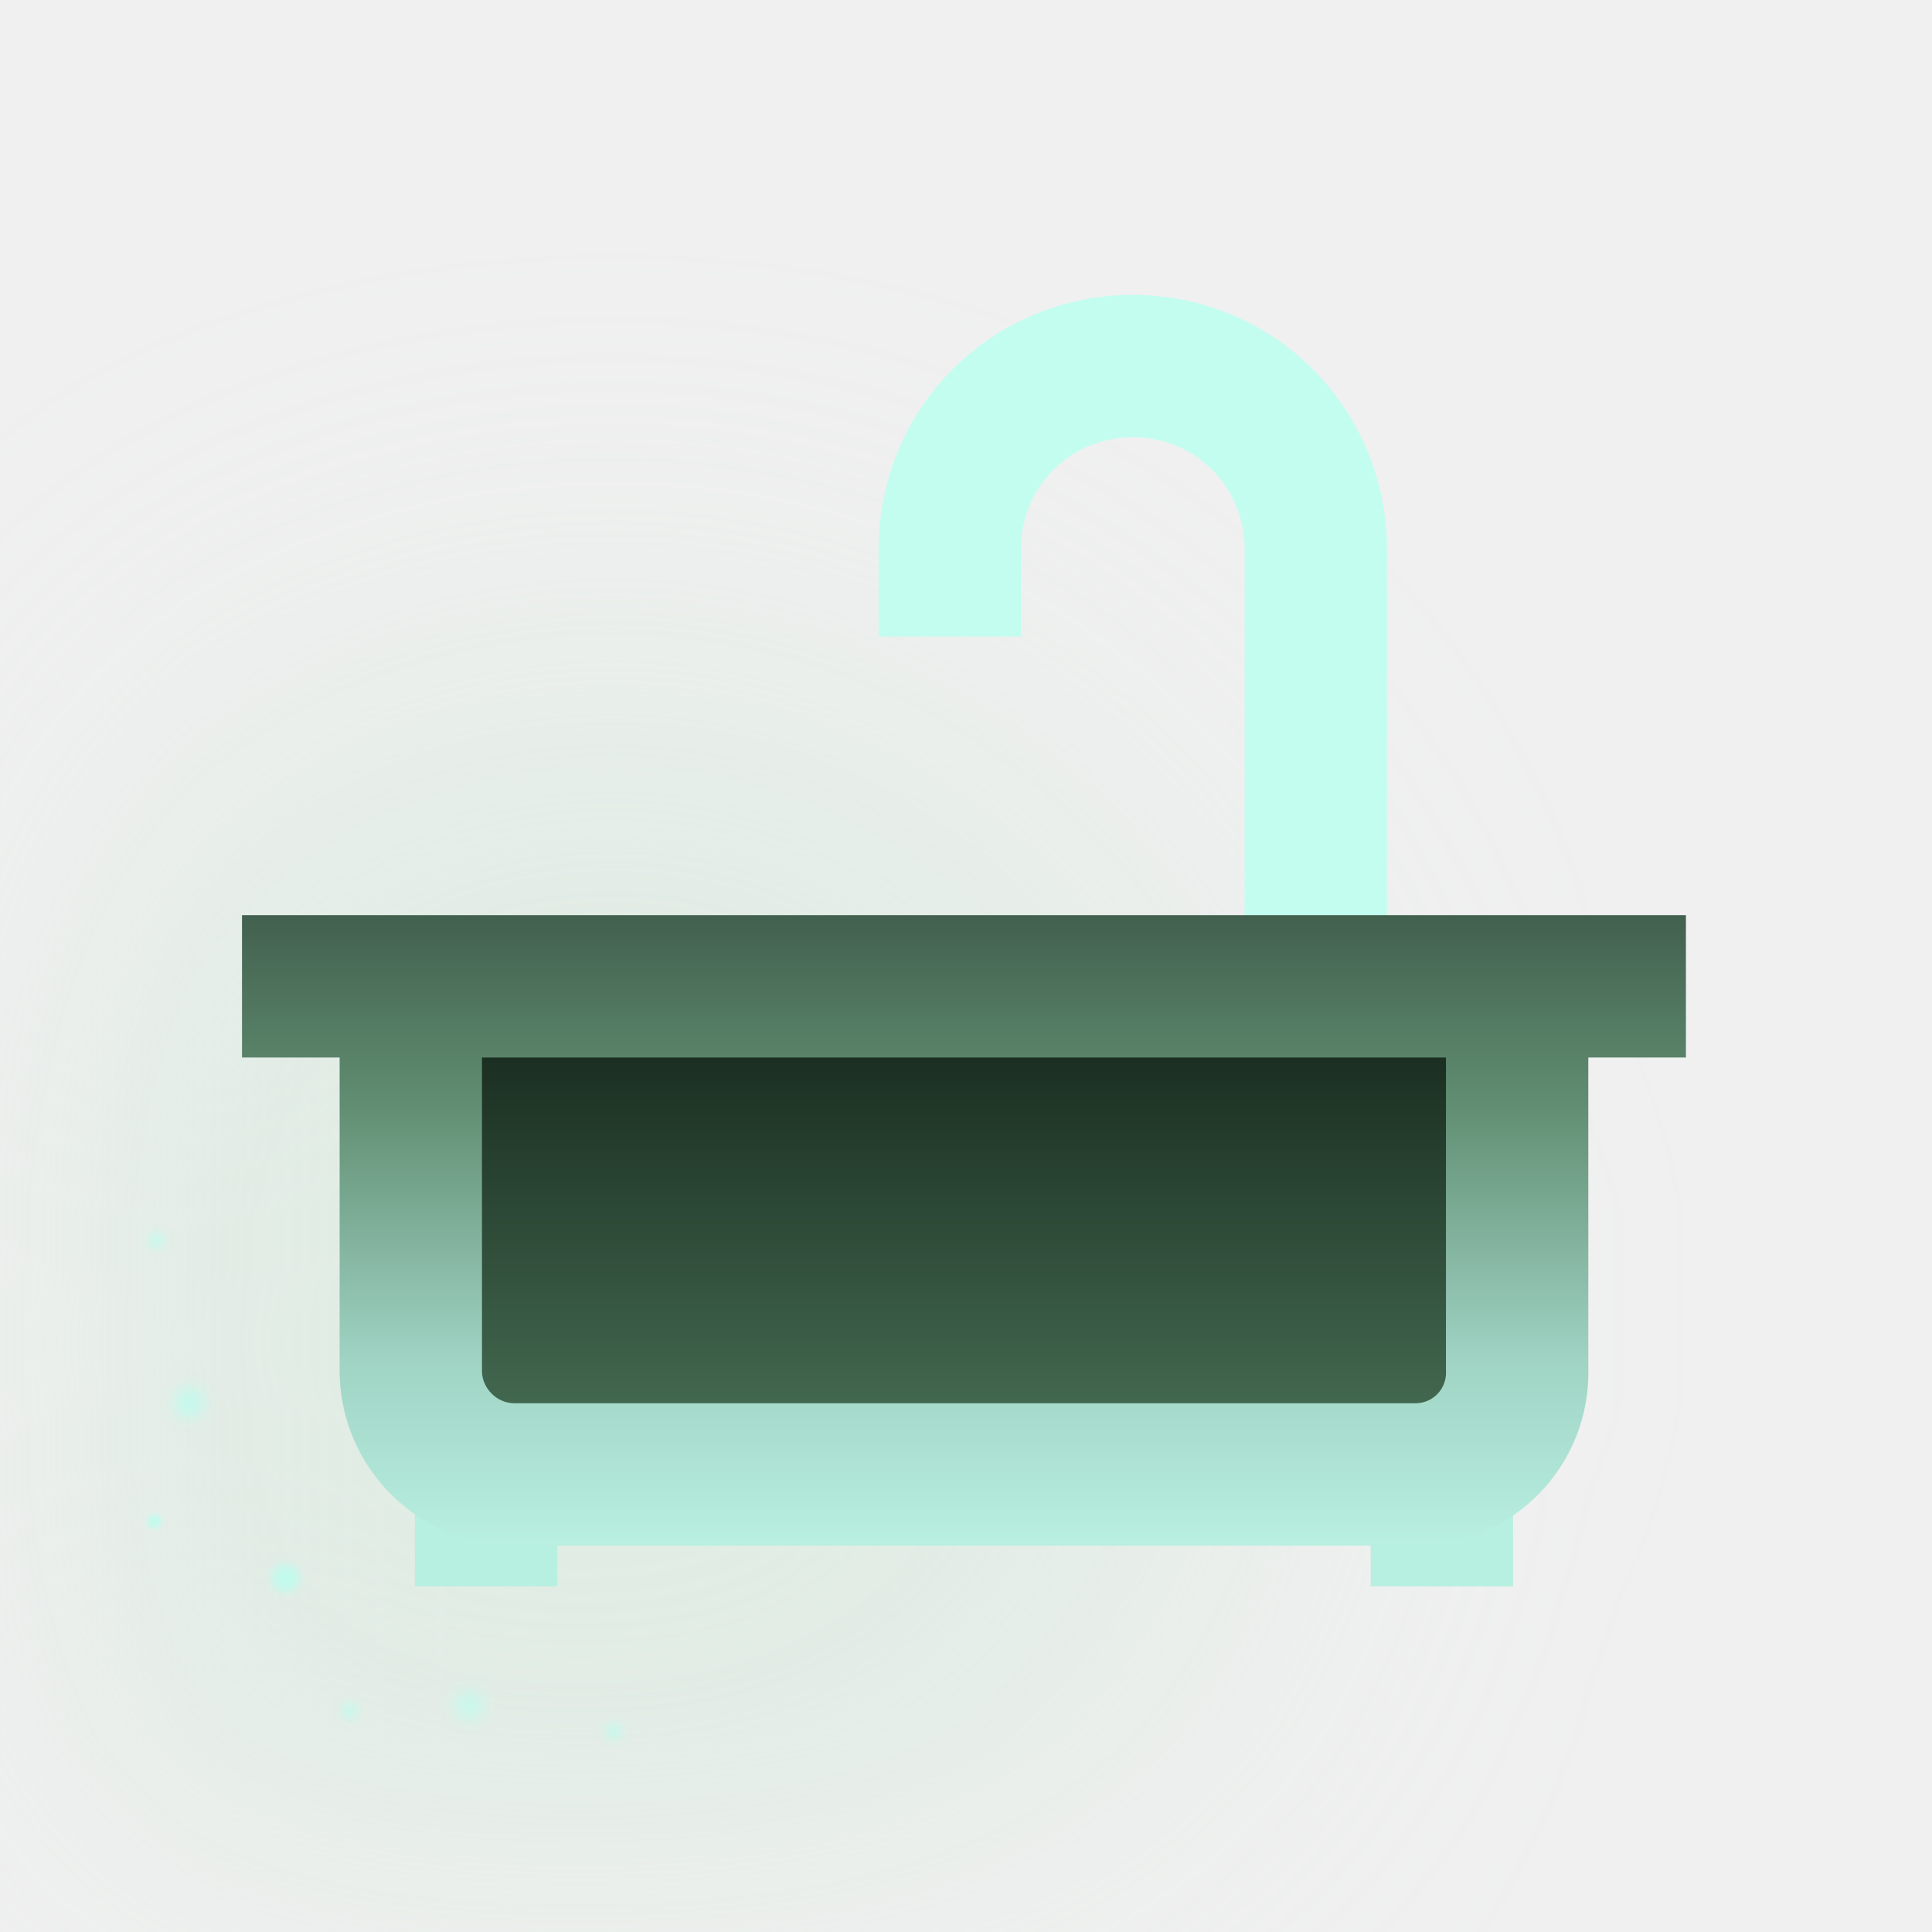
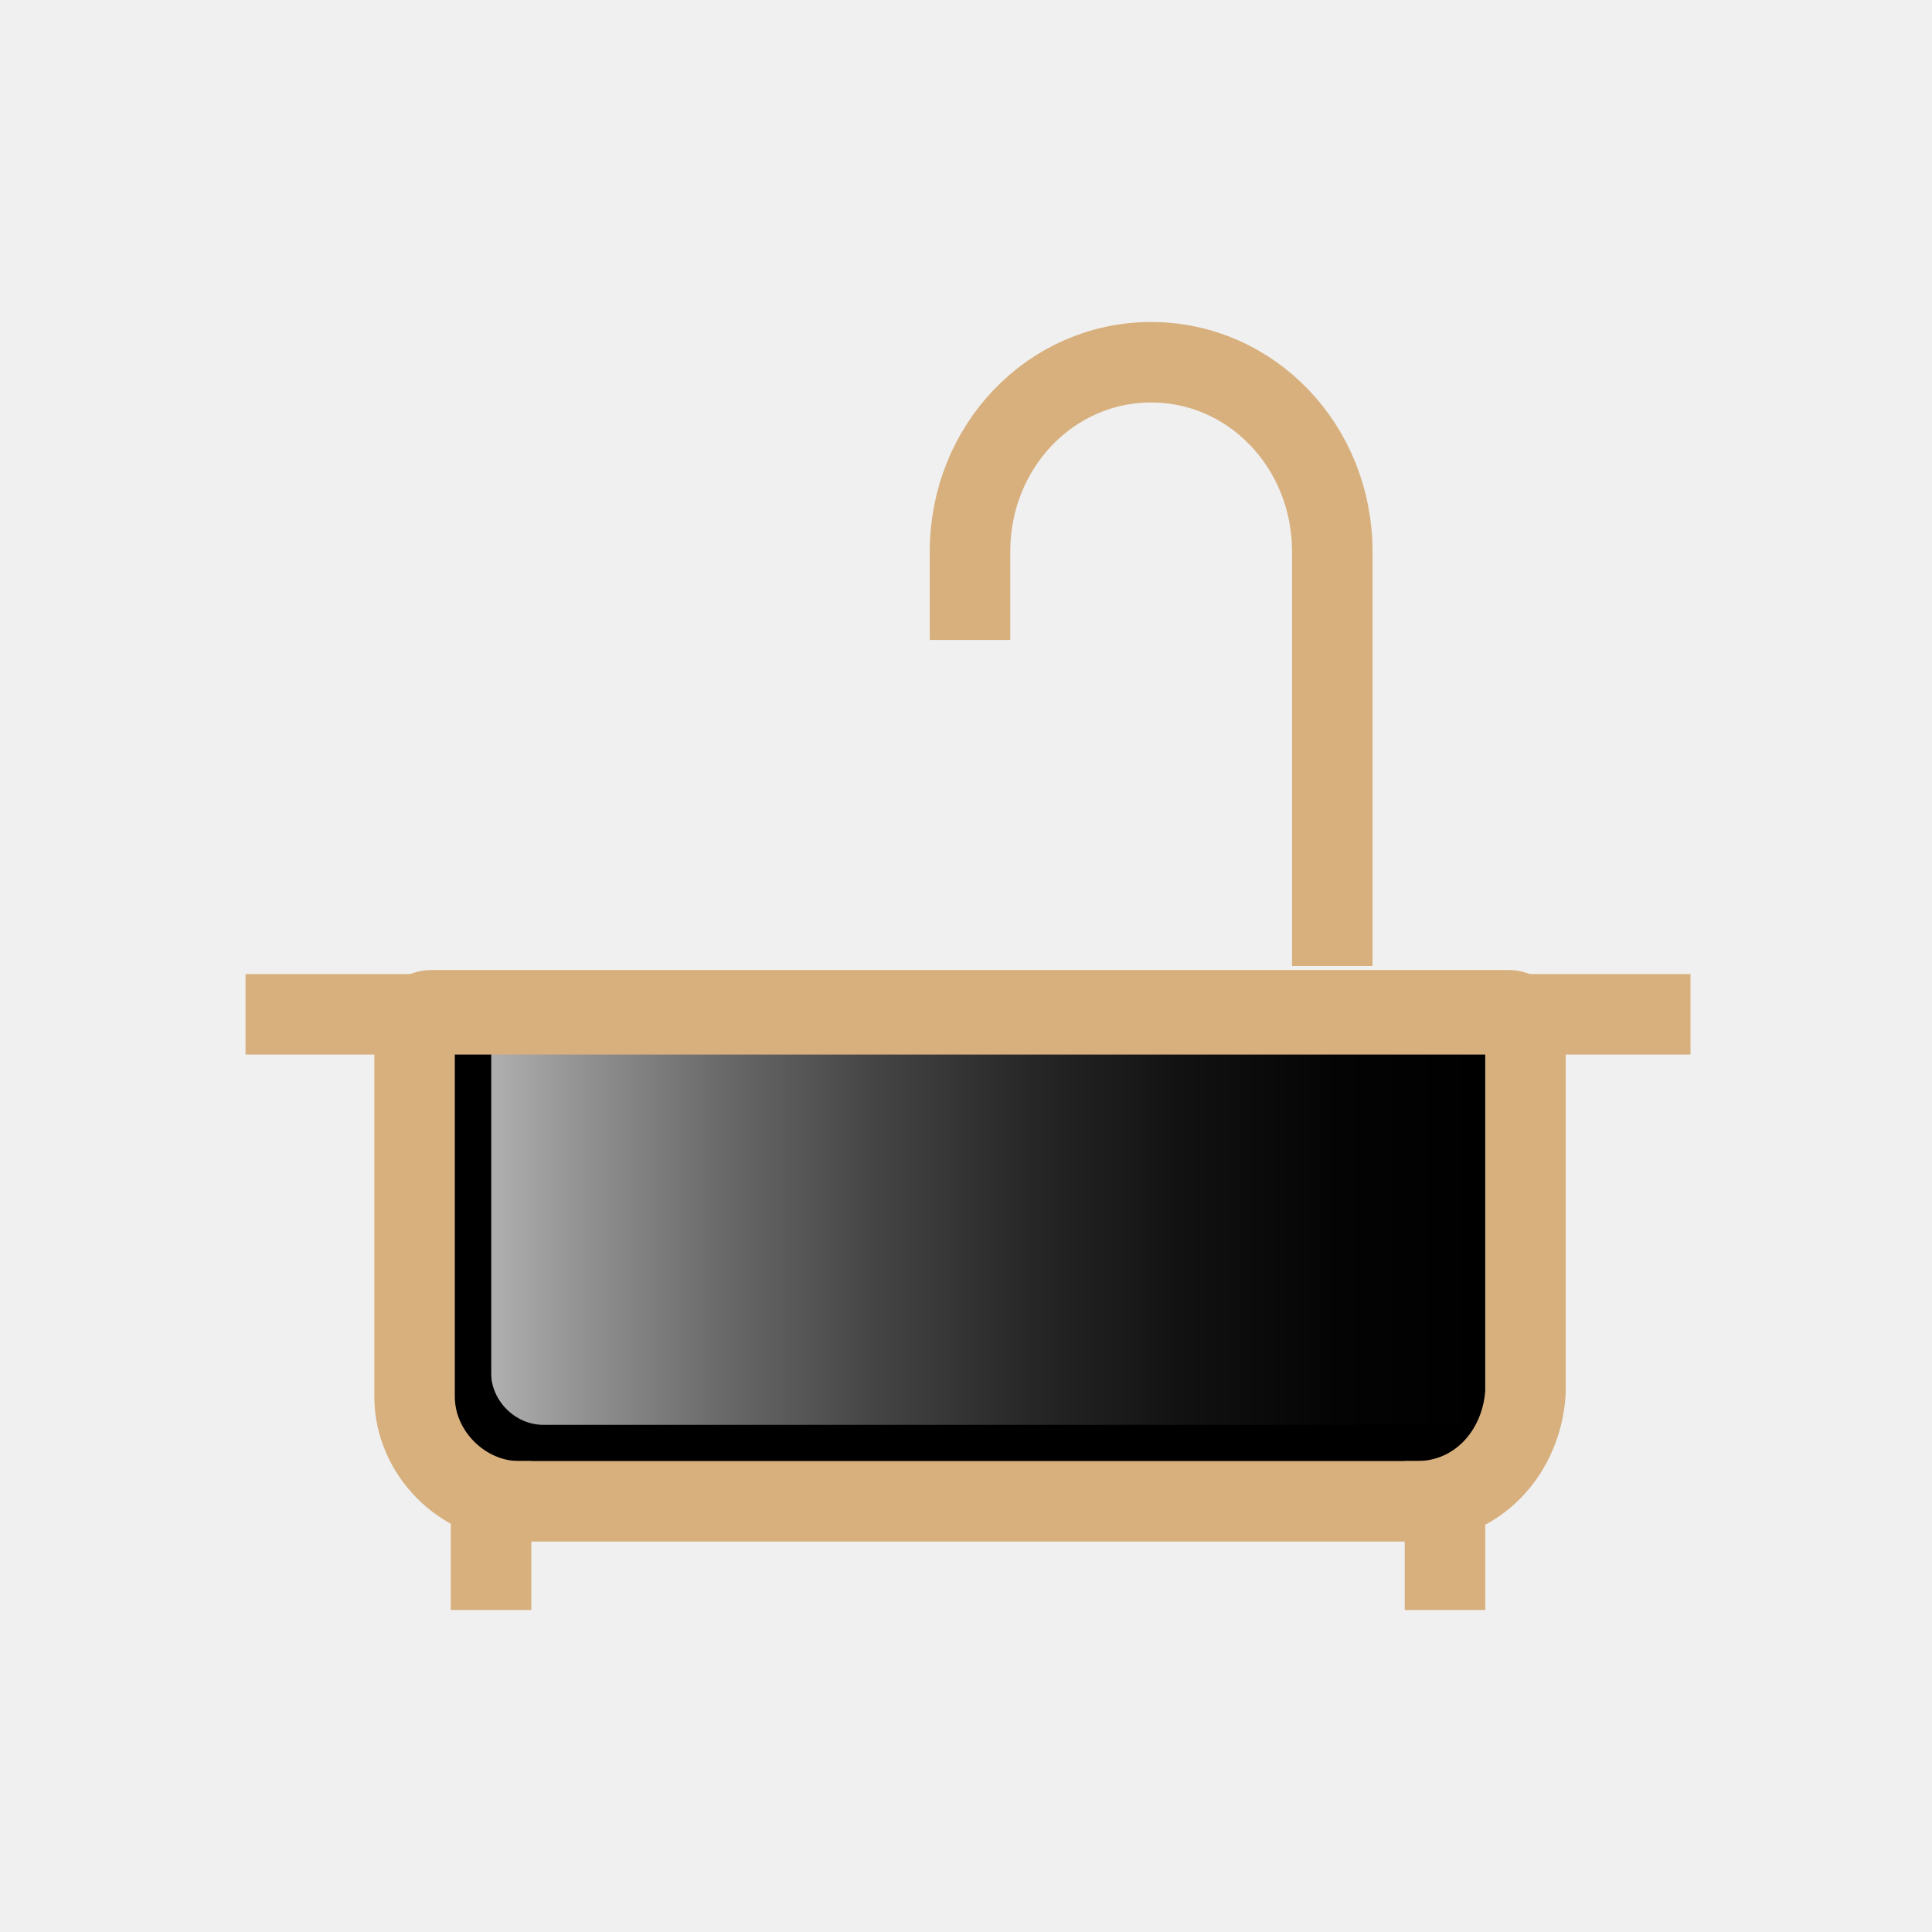
- <svg xmlns="http://www.w3.org/2000/svg" width="95" height="95" viewBox="0 0 95 95" fill="none">
-   <g clip-path="url(#clip0_628_313)">
-     <g filter="url(#filter0_f_628_313)">
-       <ellipse cx="29.252" cy="65.201" rx="32.5" ry="31.5" transform="rotate(-42.9699 29.2515 65.2014)" fill="#B7E2C5" fill-opacity="0.27" />
-     </g>
-     <g filter="url(#filter1_f_628_313)">
-       <circle cx="14.034" cy="77.598" r="0.55" transform="rotate(-55.281 14.0336 77.5976)" fill="#C1FBED" />
-     </g>
-     <g filter="url(#filter2_f_628_313)">
-       <circle cx="9.306" cy="68.967" r="0.55" transform="rotate(-55.281 9.30634 68.9671)" fill="#C1FBED" />
-     </g>
-     <g filter="url(#filter3_f_628_313)">
-       <circle cx="23.075" cy="83.862" r="0.55" transform="rotate(-55.281 23.0754 83.8622)" fill="#C1FBED" fill-opacity="0.8" />
-     </g>
-     <g filter="url(#filter4_f_628_313)">
-       <circle cx="7.599" cy="74.809" r="0.275" transform="rotate(-55.281 7.59922 74.809)" fill="#C1FBED" />
-     </g>
-     <g filter="url(#filter5_f_628_313)">
-       <circle cx="7.695" cy="61.003" r="0.275" transform="rotate(-55.281 7.69516 61.0027)" fill="#C1FBED" />
-     </g>
-     <g filter="url(#filter6_f_628_313)">
-       <circle cx="17.196" cy="84.136" r="0.275" transform="rotate(-55.281 17.1959 84.136)" fill="#C1FBED" />
-     </g>
-     <g filter="url(#filter7_f_628_313)">
-       <circle cx="30.188" cy="85.147" r="0.275" transform="rotate(-55.281 30.1876 85.1473)" fill="#C1FBED" />
-     </g>
-     <g filter="url(#filter8_f_628_313)">
-       <circle cx="14.034" cy="77.598" r="0.55" transform="rotate(-55.281 14.0339 77.5976)" fill="#C1FBED" />
-     </g>
-     <g filter="url(#filter9_f_628_313)">
-       <circle cx="9.307" cy="68.967" r="0.55" transform="rotate(-55.281 9.30659 68.9671)" fill="#C1FBED" />
-     </g>
-     <g filter="url(#filter10_f_628_313)">
-       <circle cx="23.076" cy="83.862" r="0.55" transform="rotate(-55.281 23.0756 83.8622)" fill="#C1FBED" fill-opacity="0.8" />
-     </g>
-     <g filter="url(#filter11_f_628_313)">
-       <circle cx="7.599" cy="74.809" r="0.275" transform="rotate(-55.281 7.59946 74.809)" fill="#C1FBED" />
-     </g>
-     <g filter="url(#filter12_f_628_313)">
-       <circle cx="7.695" cy="61.003" r="0.275" transform="rotate(-55.281 7.69541 61.0027)" fill="#C1FBED" />
-     </g>
-     <g filter="url(#filter13_f_628_313)">
-       <circle cx="17.196" cy="84.136" r="0.275" transform="rotate(-55.281 17.1961 84.136)" fill="#C1FBED" />
-     </g>
-     <g filter="url(#filter14_f_628_313)">
-       <circle cx="30.188" cy="85.147" r="0.275" transform="rotate(-55.281 30.1878 85.1473)" fill="#C1FBED" />
-     </g>
-     <path d="M46.7 31.3V27C46.7 22 50.7 18 55.7 18C60.7 18 64.7 22 64.7 27V47" stroke="#C3FDEF" stroke-width="7" stroke-miterlimit="10" />
-     <path d="M23.9 70.6V78" stroke="#B7EFE0" stroke-width="7" stroke-miterlimit="10" />
-     <path d="M70.9 70.6V78" stroke="#B7EFE0" stroke-width="7" stroke-miterlimit="10" />
-     <path d="M69.6 72.5H25.3C22.5 72.5 20.2 70.2 20.2 67.4V49.2C20.2 48.8 20.5 48.5 20.9 48.5H73.9C74.3 48.5 74.6 48.8 74.6 49.2V67.3C74.7 70.2 72.4 72.5 69.6 72.5Z" fill="url(#paint0_linear_628_313)" />
-     <path d="M11.9 48.5H82.9M69.6 72.5H25.3C22.5 72.5 20.2 70.2 20.2 67.4V49.2C20.2 48.8 20.5 48.5 20.9 48.5H73.9C74.3 48.5 74.6 48.8 74.6 49.2V67.3C74.7 70.2 72.4 72.5 69.6 72.5Z" stroke="url(#paint1_linear_628_313)" stroke-width="7" stroke-miterlimit="10" />
+ <svg xmlns="http://www.w3.org/2000/svg" width="48" height="48" viewBox="0 0 48 48" fill="none">
+   <path d="M35.3 37.3H12.9C11.5 37.3 10.3 36.1 10.3 34.7V25.5C10.3 25.3 10.5 25.1 10.7 25.1H37.5C37.7 25.1 37.9 25.3 37.9 25.5V34.6C37.9 36.1 36.7 37.3 35.3 37.3Z" fill="black" />
+   <mask id="mask0_1968_8626" style="mask-type:luminance" maskUnits="userSpaceOnUse" x="12" y="26" width="25" height="10">
+     <path d="M36.7 35.4H13.5C12.8 35.4 12.2 34.8 12.2 34.1V26.1H36.7C36.8 26.1 36.8 26.1 36.8 26.2V35.3C36.8 35.4 36.7 35.4 36.7 35.4Z" fill="white" />
+   </mask>
+   <g mask="url(#mask0_1968_8626)">
+     <path d="M36.8 26.1H12.2V36.4H36.8V26.1Z" fill="url(#paint0_linear_1968_8626)" />
  </g>
+   <path d="M35.2 37.3H12.9C11.5 37.3 10.3 36.1 10.3 34.7V25.5C10.3 25.3 10.5 25.1 10.7 25.1H37.5C37.7 25.1 37.9 25.3 37.9 25.5V34.6C37.8 36.1 36.7 37.3 35.2 37.3Z" stroke-width="2" stroke-miterlimit="10" stroke="#D8B07E" />
+   <path d="M12.2 36.3V40" stroke-width="2" stroke-miterlimit="10" stroke="#D8B07E" />
+   <path d="M35.9 36.3V40" stroke-width="2" stroke-miterlimit="10" stroke="#D8B07E" />
+   <path d="M6.1 25.2H42" stroke-width="2" stroke-miterlimit="10" stroke="#D8B07E" />
+   <path d="M24.1 15.9V13.7C24.1 11.1 26.1 9 28.6 9C31.1 9 33.1 11.1 33.1 13.7V24" stroke-width="2" stroke-miterlimit="10" stroke="#D8B07E" />
  <defs>
-     <filter id="filter0_f_628_313" x="-32.788" y="3.233" width="124.079" height="123.937" filterUnits="userSpaceOnUse" color-interpolation-filters="sRGB">
-       <feFlood flood-opacity="0" result="BackgroundImageFix" />
-       <feBlend mode="normal" in="SourceGraphic" in2="BackgroundImageFix" result="shape" />
-       <feGaussianBlur stdDeviation="15" result="effect1_foregroundBlur_628_313" />
-     </filter>
-     <filter id="filter1_f_628_313" x="12.934" y="76.498" width="2.2" height="2.2" filterUnits="userSpaceOnUse" color-interpolation-filters="sRGB">
-       <feFlood flood-opacity="0" result="BackgroundImageFix" />
-       <feBlend mode="normal" in="SourceGraphic" in2="BackgroundImageFix" result="shape" />
-       <feGaussianBlur stdDeviation="0.275" result="effect1_foregroundBlur_628_313" />
-     </filter>
-     <filter id="filter2_f_628_313" x="7.876" y="67.537" width="2.86" height="2.86" filterUnits="userSpaceOnUse" color-interpolation-filters="sRGB">
-       <feFlood flood-opacity="0" result="BackgroundImageFix" />
-       <feBlend mode="normal" in="SourceGraphic" in2="BackgroundImageFix" result="shape" />
-       <feGaussianBlur stdDeviation="0.44" result="effect1_foregroundBlur_628_313" />
-     </filter>
-     <filter id="filter3_f_628_313" x="21.645" y="82.432" width="2.86" height="2.86" filterUnits="userSpaceOnUse" color-interpolation-filters="sRGB">
-       <feFlood flood-opacity="0" result="BackgroundImageFix" />
-       <feBlend mode="normal" in="SourceGraphic" in2="BackgroundImageFix" result="shape" />
-       <feGaussianBlur stdDeviation="0.44" result="effect1_foregroundBlur_628_313" />
-     </filter>
-     <filter id="filter4_f_628_313" x="6.994" y="74.204" width="1.21" height="1.21" filterUnits="userSpaceOnUse" color-interpolation-filters="sRGB">
-       <feFlood flood-opacity="0" result="BackgroundImageFix" />
-       <feBlend mode="normal" in="SourceGraphic" in2="BackgroundImageFix" result="shape" />
-       <feGaussianBlur stdDeviation="0.165" result="effect1_foregroundBlur_628_313" />
-     </filter>
-     <filter id="filter5_f_628_313" x="6.87" y="60.178" width="1.65" height="1.65" filterUnits="userSpaceOnUse" color-interpolation-filters="sRGB">
-       <feFlood flood-opacity="0" result="BackgroundImageFix" />
-       <feBlend mode="normal" in="SourceGraphic" in2="BackgroundImageFix" result="shape" />
-       <feGaussianBlur stdDeviation="0.275" result="effect1_foregroundBlur_628_313" />
-     </filter>
-     <filter id="filter6_f_628_313" x="16.371" y="83.311" width="1.65" height="1.65" filterUnits="userSpaceOnUse" color-interpolation-filters="sRGB">
-       <feFlood flood-opacity="0" result="BackgroundImageFix" />
-       <feBlend mode="normal" in="SourceGraphic" in2="BackgroundImageFix" result="shape" />
-       <feGaussianBlur stdDeviation="0.275" result="effect1_foregroundBlur_628_313" />
-     </filter>
-     <filter id="filter7_f_628_313" x="29.363" y="84.322" width="1.65" height="1.65" filterUnits="userSpaceOnUse" color-interpolation-filters="sRGB">
-       <feFlood flood-opacity="0" result="BackgroundImageFix" />
-       <feBlend mode="normal" in="SourceGraphic" in2="BackgroundImageFix" result="shape" />
-       <feGaussianBlur stdDeviation="0.275" result="effect1_foregroundBlur_628_313" />
-     </filter>
-     <filter id="filter8_f_628_313" x="12.934" y="76.498" width="2.2" height="2.2" filterUnits="userSpaceOnUse" color-interpolation-filters="sRGB">
-       <feFlood flood-opacity="0" result="BackgroundImageFix" />
-       <feBlend mode="normal" in="SourceGraphic" in2="BackgroundImageFix" result="shape" />
-       <feGaussianBlur stdDeviation="0.275" result="effect1_foregroundBlur_628_313" />
-     </filter>
-     <filter id="filter9_f_628_313" x="7.877" y="67.537" width="2.86" height="2.86" filterUnits="userSpaceOnUse" color-interpolation-filters="sRGB">
-       <feFlood flood-opacity="0" result="BackgroundImageFix" />
-       <feBlend mode="normal" in="SourceGraphic" in2="BackgroundImageFix" result="shape" />
-       <feGaussianBlur stdDeviation="0.44" result="effect1_foregroundBlur_628_313" />
-     </filter>
-     <filter id="filter10_f_628_313" x="21.646" y="82.432" width="2.86" height="2.86" filterUnits="userSpaceOnUse" color-interpolation-filters="sRGB">
-       <feFlood flood-opacity="0" result="BackgroundImageFix" />
-       <feBlend mode="normal" in="SourceGraphic" in2="BackgroundImageFix" result="shape" />
-       <feGaussianBlur stdDeviation="0.44" result="effect1_foregroundBlur_628_313" />
-     </filter>
-     <filter id="filter11_f_628_313" x="6.994" y="74.204" width="1.21" height="1.21" filterUnits="userSpaceOnUse" color-interpolation-filters="sRGB">
-       <feFlood flood-opacity="0" result="BackgroundImageFix" />
-       <feBlend mode="normal" in="SourceGraphic" in2="BackgroundImageFix" result="shape" />
-       <feGaussianBlur stdDeviation="0.165" result="effect1_foregroundBlur_628_313" />
-     </filter>
-     <filter id="filter12_f_628_313" x="6.87" y="60.178" width="1.65" height="1.65" filterUnits="userSpaceOnUse" color-interpolation-filters="sRGB">
-       <feFlood flood-opacity="0" result="BackgroundImageFix" />
-       <feBlend mode="normal" in="SourceGraphic" in2="BackgroundImageFix" result="shape" />
-       <feGaussianBlur stdDeviation="0.275" result="effect1_foregroundBlur_628_313" />
-     </filter>
-     <filter id="filter13_f_628_313" x="16.371" y="83.311" width="1.65" height="1.65" filterUnits="userSpaceOnUse" color-interpolation-filters="sRGB">
-       <feFlood flood-opacity="0" result="BackgroundImageFix" />
-       <feBlend mode="normal" in="SourceGraphic" in2="BackgroundImageFix" result="shape" />
-       <feGaussianBlur stdDeviation="0.275" result="effect1_foregroundBlur_628_313" />
-     </filter>
-     <filter id="filter14_f_628_313" x="29.363" y="84.322" width="1.65" height="1.65" filterUnits="userSpaceOnUse" color-interpolation-filters="sRGB">
-       <feFlood flood-opacity="0" result="BackgroundImageFix" />
-       <feBlend mode="normal" in="SourceGraphic" in2="BackgroundImageFix" result="shape" />
-       <feGaussianBlur stdDeviation="0.275" result="effect1_foregroundBlur_628_313" />
-     </filter>
-     <linearGradient id="paint0_linear_628_313" x1="47.4" y1="46" x2="47.4" y2="72.5" gradientUnits="userSpaceOnUse">
-       <stop stop-color="#0D1B12" />
-       <stop offset="1" stop-color="#4A7358" />
+     <linearGradient id="paint0_linear_1968_8626" x1="12.151" y1="31.216" x2="36.754" y2="31.216" gradientUnits="userSpaceOnUse">
+       <stop stop-color="#AFB0AF" />
+       <stop offset="0.074" stop-color="#979897" />
+       <stop offset="0.233" stop-color="#696A69" />
+       <stop offset="0.393" stop-color="#434443" />
+       <stop offset="0.551" stop-color="#262626" />
+       <stop offset="0.706" stop-color="#111111" />
+       <stop offset="0.857" stop-color="#040404" />
+       <stop offset="1" />
    </linearGradient>
-     <linearGradient id="paint1_linear_628_313" x1="47.4" y1="36" x2="47.4" y2="85" gradientUnits="userSpaceOnUse">
-       <stop stop-color="#24342C" />
-       <stop offset="0.37" stop-color="#608D71" />
-       <stop offset="0.63" stop-color="#A0D3C4" />
-       <stop offset="0.904" stop-color="#C3FDEF" />
-     </linearGradient>
-     <clipPath id="clip0_628_313">
-       <rect width="95" height="95" fill="white" />
-     </clipPath>
  </defs>
</svg>
